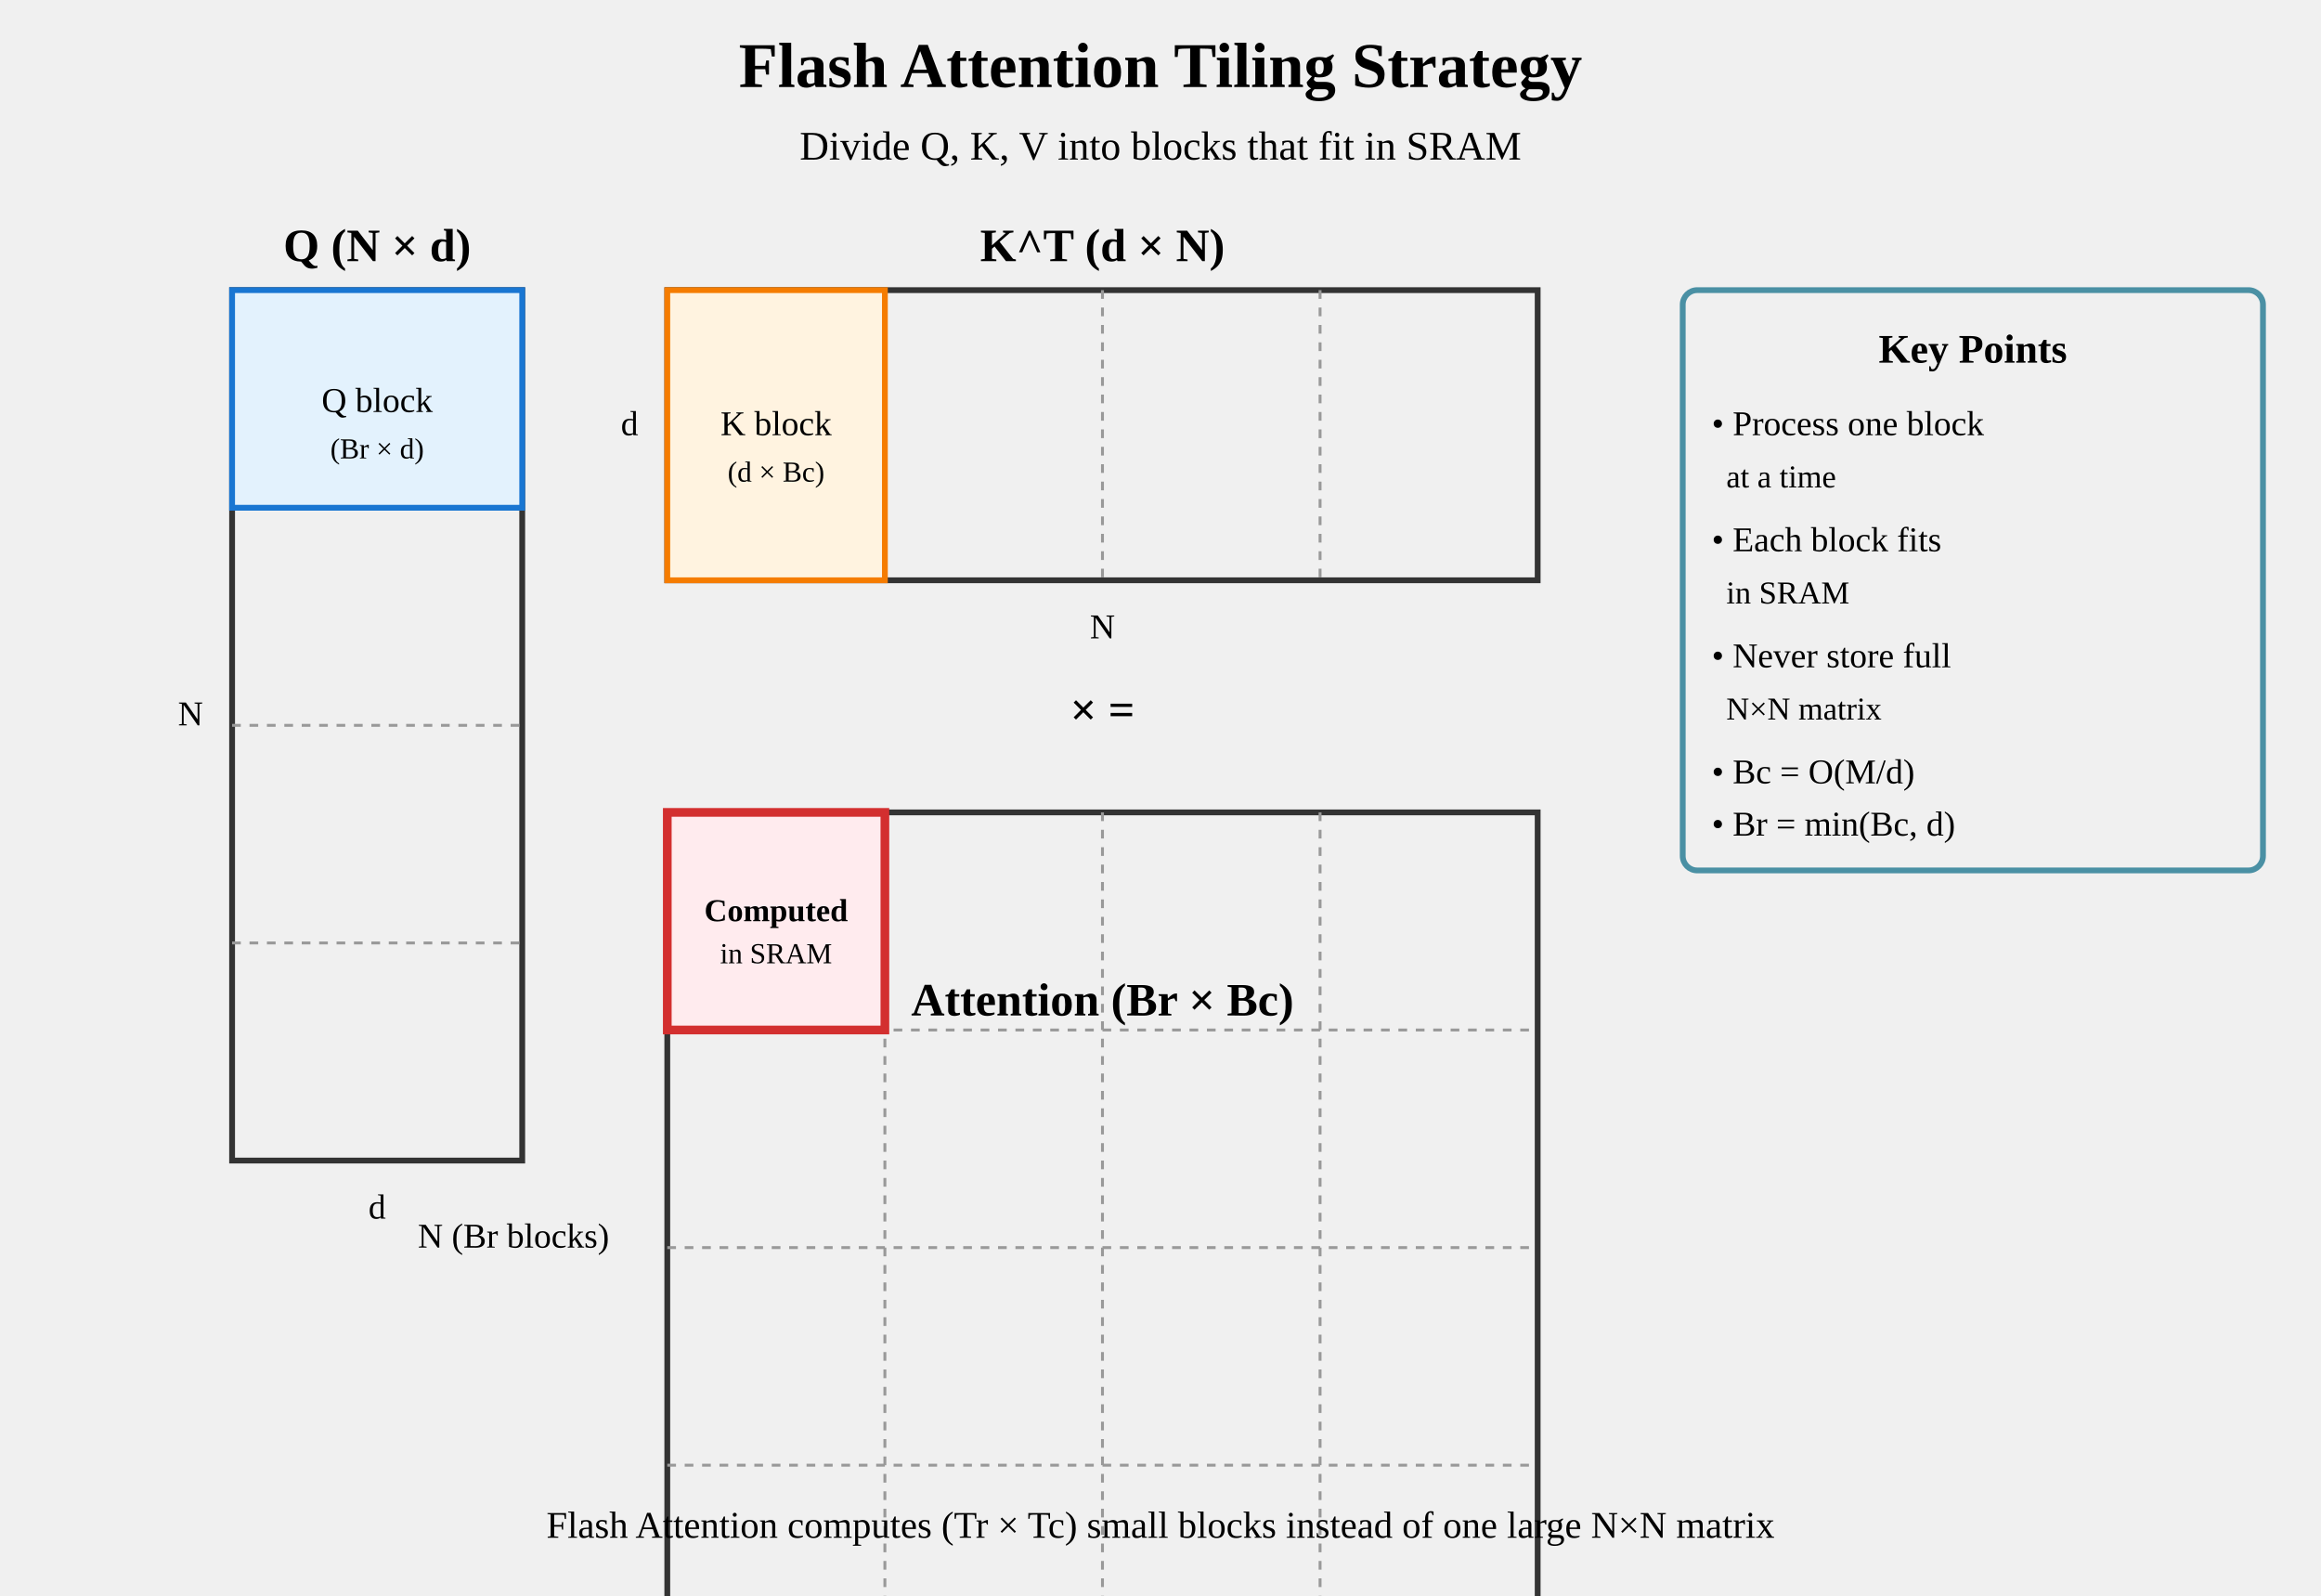
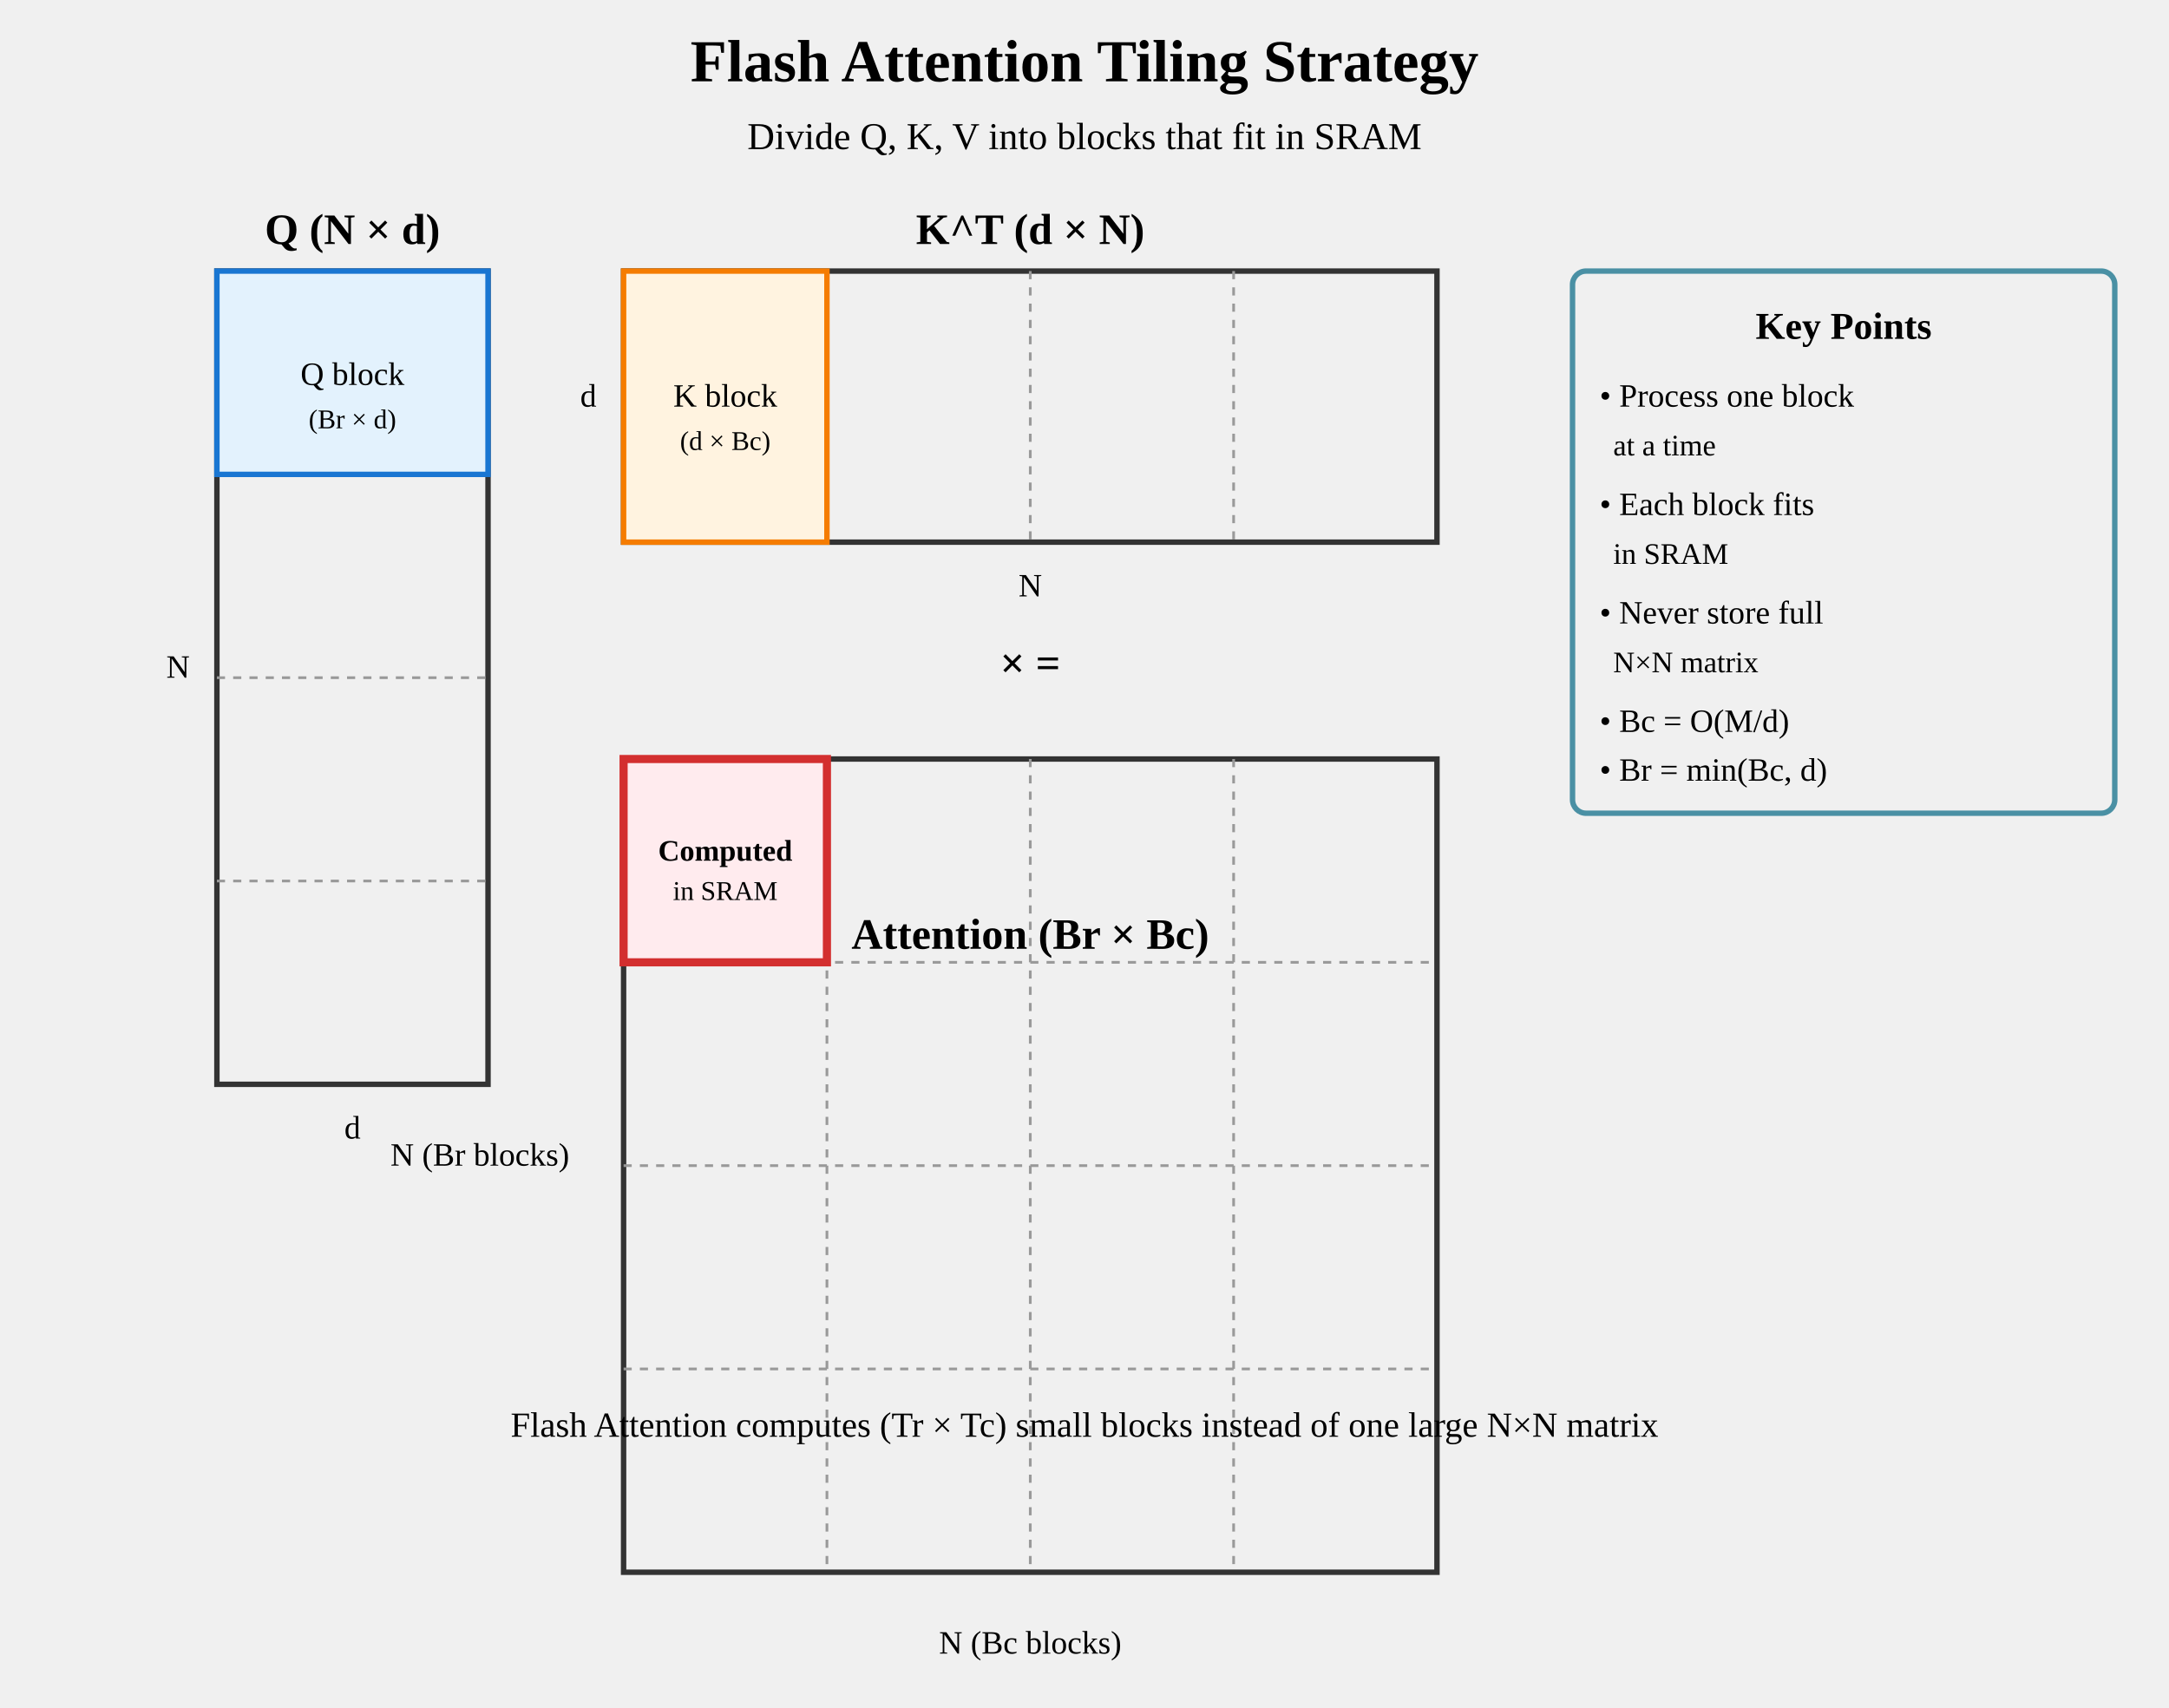
- <svg xmlns="http://www.w3.org/2000/svg" viewBox="0 0 800 550">
+ <svg xmlns="http://www.w3.org/2000/svg" viewBox="0 0 800 630">
  <style>
    /* Light mode (default) */
    text { fill: #000000; }
    .axis-text { fill: #000000; }
    .label-text { fill: #666666; }
    line[stroke="#333"] { stroke: #333333; }
    .grid-line { stroke: #999999; }

    /* Dark mode */
    @media (prefers-color-scheme: dark) {
      text { fill: #ffffff; }
      .axis-text { fill: #ffffff; }
      .label-text { fill: #cccccc; }
      line[stroke="#333"] { stroke: #cccccc; }
      .grid-line { stroke: #555555; }

      /* Override dark inline text colors */
      text[fill="#000"],
      text[fill="#000000"],
      text[fill="#333"],
      text[fill="#666"] {
        fill: #ffffff;
      }

      /* Keep white text white in dark mode (for colored backgrounds) */
      text[fill="#fff"],
      text[fill="#ffffff"],
      text[fill="white"] {
        fill: #ffffff;
      }

      /* Keep colored backgrounds visible in dark mode */
      rect[fill="#e3f2fd"] { fill: #1e3a5f; }
      rect[fill="#fff3e0"] { fill: #5f4620; }
      rect[fill="#e8f5e9"] { fill: #1e4620; }
      rect[fill="#ffebee"] { fill: #5f1e1e; }
    }
  </style>
  <text x="400" y="30" font-size="22" font-weight="bold" text-anchor="middle">
    Flash Attention Tiling Strategy
  </text>
  <text x="400" y="55" font-size="14" text-anchor="middle">
    Divide Q, K, V into blocks that fit in SRAM
  </text>
  <g transform="translate(80, 100)">
    <text x="50" y="-10" font-size="16" font-weight="bold" text-anchor="middle">Q (N × d)</text>
    <rect x="0" y="0" width="100" height="300" fill="none" stroke="#333" stroke-width="2" />
    <line x1="0" y1="75" x2="100" y2="75" class="grid-line" stroke-width="1" stroke-dasharray="3,3" />
    <line x1="0" y1="150" x2="100" y2="150" class="grid-line" stroke-width="1" stroke-dasharray="3,3" />
    <line x1="0" y1="225" x2="100" y2="225" class="grid-line" stroke-width="1" stroke-dasharray="3,3" />
    <rect x="0" y="0" width="100" height="75" fill="#e3f2fd" stroke="#1976d2" stroke-width="2" />
    <text x="50" y="42" font-size="12" text-anchor="middle">Q block</text>
    <text x="50" y="58" font-size="10" text-anchor="middle">(Br × d)</text>
    <text x="-10" y="150" font-size="12" text-anchor="end">N</text>
    <text x="50" y="320" font-size="12" text-anchor="middle">d</text>
  </g>
  <g transform="translate(230, 100)">
    <text x="150" y="-10" font-size="16" font-weight="bold" text-anchor="middle">K^T (d × N)</text>
    <rect x="0" y="0" width="300" height="100" fill="none" stroke="#333" stroke-width="2" />
    <line x1="75" y1="0" x2="75" y2="100" class="grid-line" stroke-width="1" stroke-dasharray="3,3" />
    <line x1="150" y1="0" x2="150" y2="100" class="grid-line" stroke-width="1" stroke-dasharray="3,3" />
    <line x1="225" y1="0" x2="225" y2="100" class="grid-line" stroke-width="1" stroke-dasharray="3,3" />
    <rect x="0" y="0" width="75" height="100" fill="#fff3e0" stroke="#f57c00" stroke-width="2" />
    <text x="37.5" y="50" font-size="12" text-anchor="middle">K block</text>
    <text x="37.5" y="66" font-size="10" text-anchor="middle">(d × Bc)</text>
    <text x="-10" y="50" font-size="12" text-anchor="end">d</text>
    <text x="150" y="120" font-size="12" text-anchor="middle">N</text>
  </g>
  <g transform="translate(230, 100)">
    <text x="150" y="150" font-size="16" font-weight="bold" text-anchor="middle">× =</text>
    <text x="150" y="250" font-size="16" font-weight="bold" text-anchor="middle">Attention (Br × Bc)</text>
    <g transform="translate(0, 180)">
      <rect x="0" y="0" width="300" height="300" fill="none" stroke="#333" stroke-width="2" />
      <line x1="75" y1="0" x2="75" y2="300" class="grid-line" stroke-width="1" stroke-dasharray="3,3" />
      <line x1="150" y1="0" x2="150" y2="300" class="grid-line" stroke-width="1" stroke-dasharray="3,3" />
      <line x1="225" y1="0" x2="225" y2="300" class="grid-line" stroke-width="1" stroke-dasharray="3,3" />
      <line x1="0" y1="75" x2="300" y2="75" class="grid-line" stroke-width="1" stroke-dasharray="3,3" />
      <line x1="0" y1="150" x2="300" y2="150" class="grid-line" stroke-width="1" stroke-dasharray="3,3" />
      <line x1="0" y1="225" x2="300" y2="225" class="grid-line" stroke-width="1" stroke-dasharray="3,3" />
      <rect x="0" y="0" width="75" height="75" fill="#ffebee" stroke="#d32f2f" stroke-width="3" />
      <text x="37.5" y="37.5" font-size="11" font-weight="bold" text-anchor="middle">Computed</text>
      <text x="37.5" y="52" font-size="10" text-anchor="middle">in SRAM</text>
      <text x="-20" y="150" font-size="12" text-anchor="end">N (Br blocks)</text>
      <text x="150" y="330" font-size="12" text-anchor="middle">N (Bc blocks)</text>
    </g>
  </g>
  <g transform="translate(580, 100)">
    <rect x="0" y="0" width="200" height="200" fill="none" stroke="#4A90A4" stroke-width="2" rx="5" />
    <text x="100" y="25" font-size="14" font-weight="bold" text-anchor="middle">Key Points</text>
    <text x="10" y="50" font-size="12">• Process one block</text>
    <text x="15" y="68" font-size="11">at a time</text>
    <text x="10" y="90" font-size="12">• Each block fits</text>
    <text x="15" y="108" font-size="11">in SRAM</text>
    <text x="10" y="130" font-size="12">• Never store full</text>
    <text x="15" y="148" font-size="11">N×N matrix</text>
    <text x="10" y="170" font-size="12">• Bc = O(M/d)</text>
    <text x="10" y="188" font-size="12">• Br = min(Bc, d)</text>
  </g>
  <text x="400" y="530" font-size="13" text-anchor="middle">
    Flash Attention computes (Tr × Tc) small blocks instead of one large N×N matrix
  </text>
</svg>
